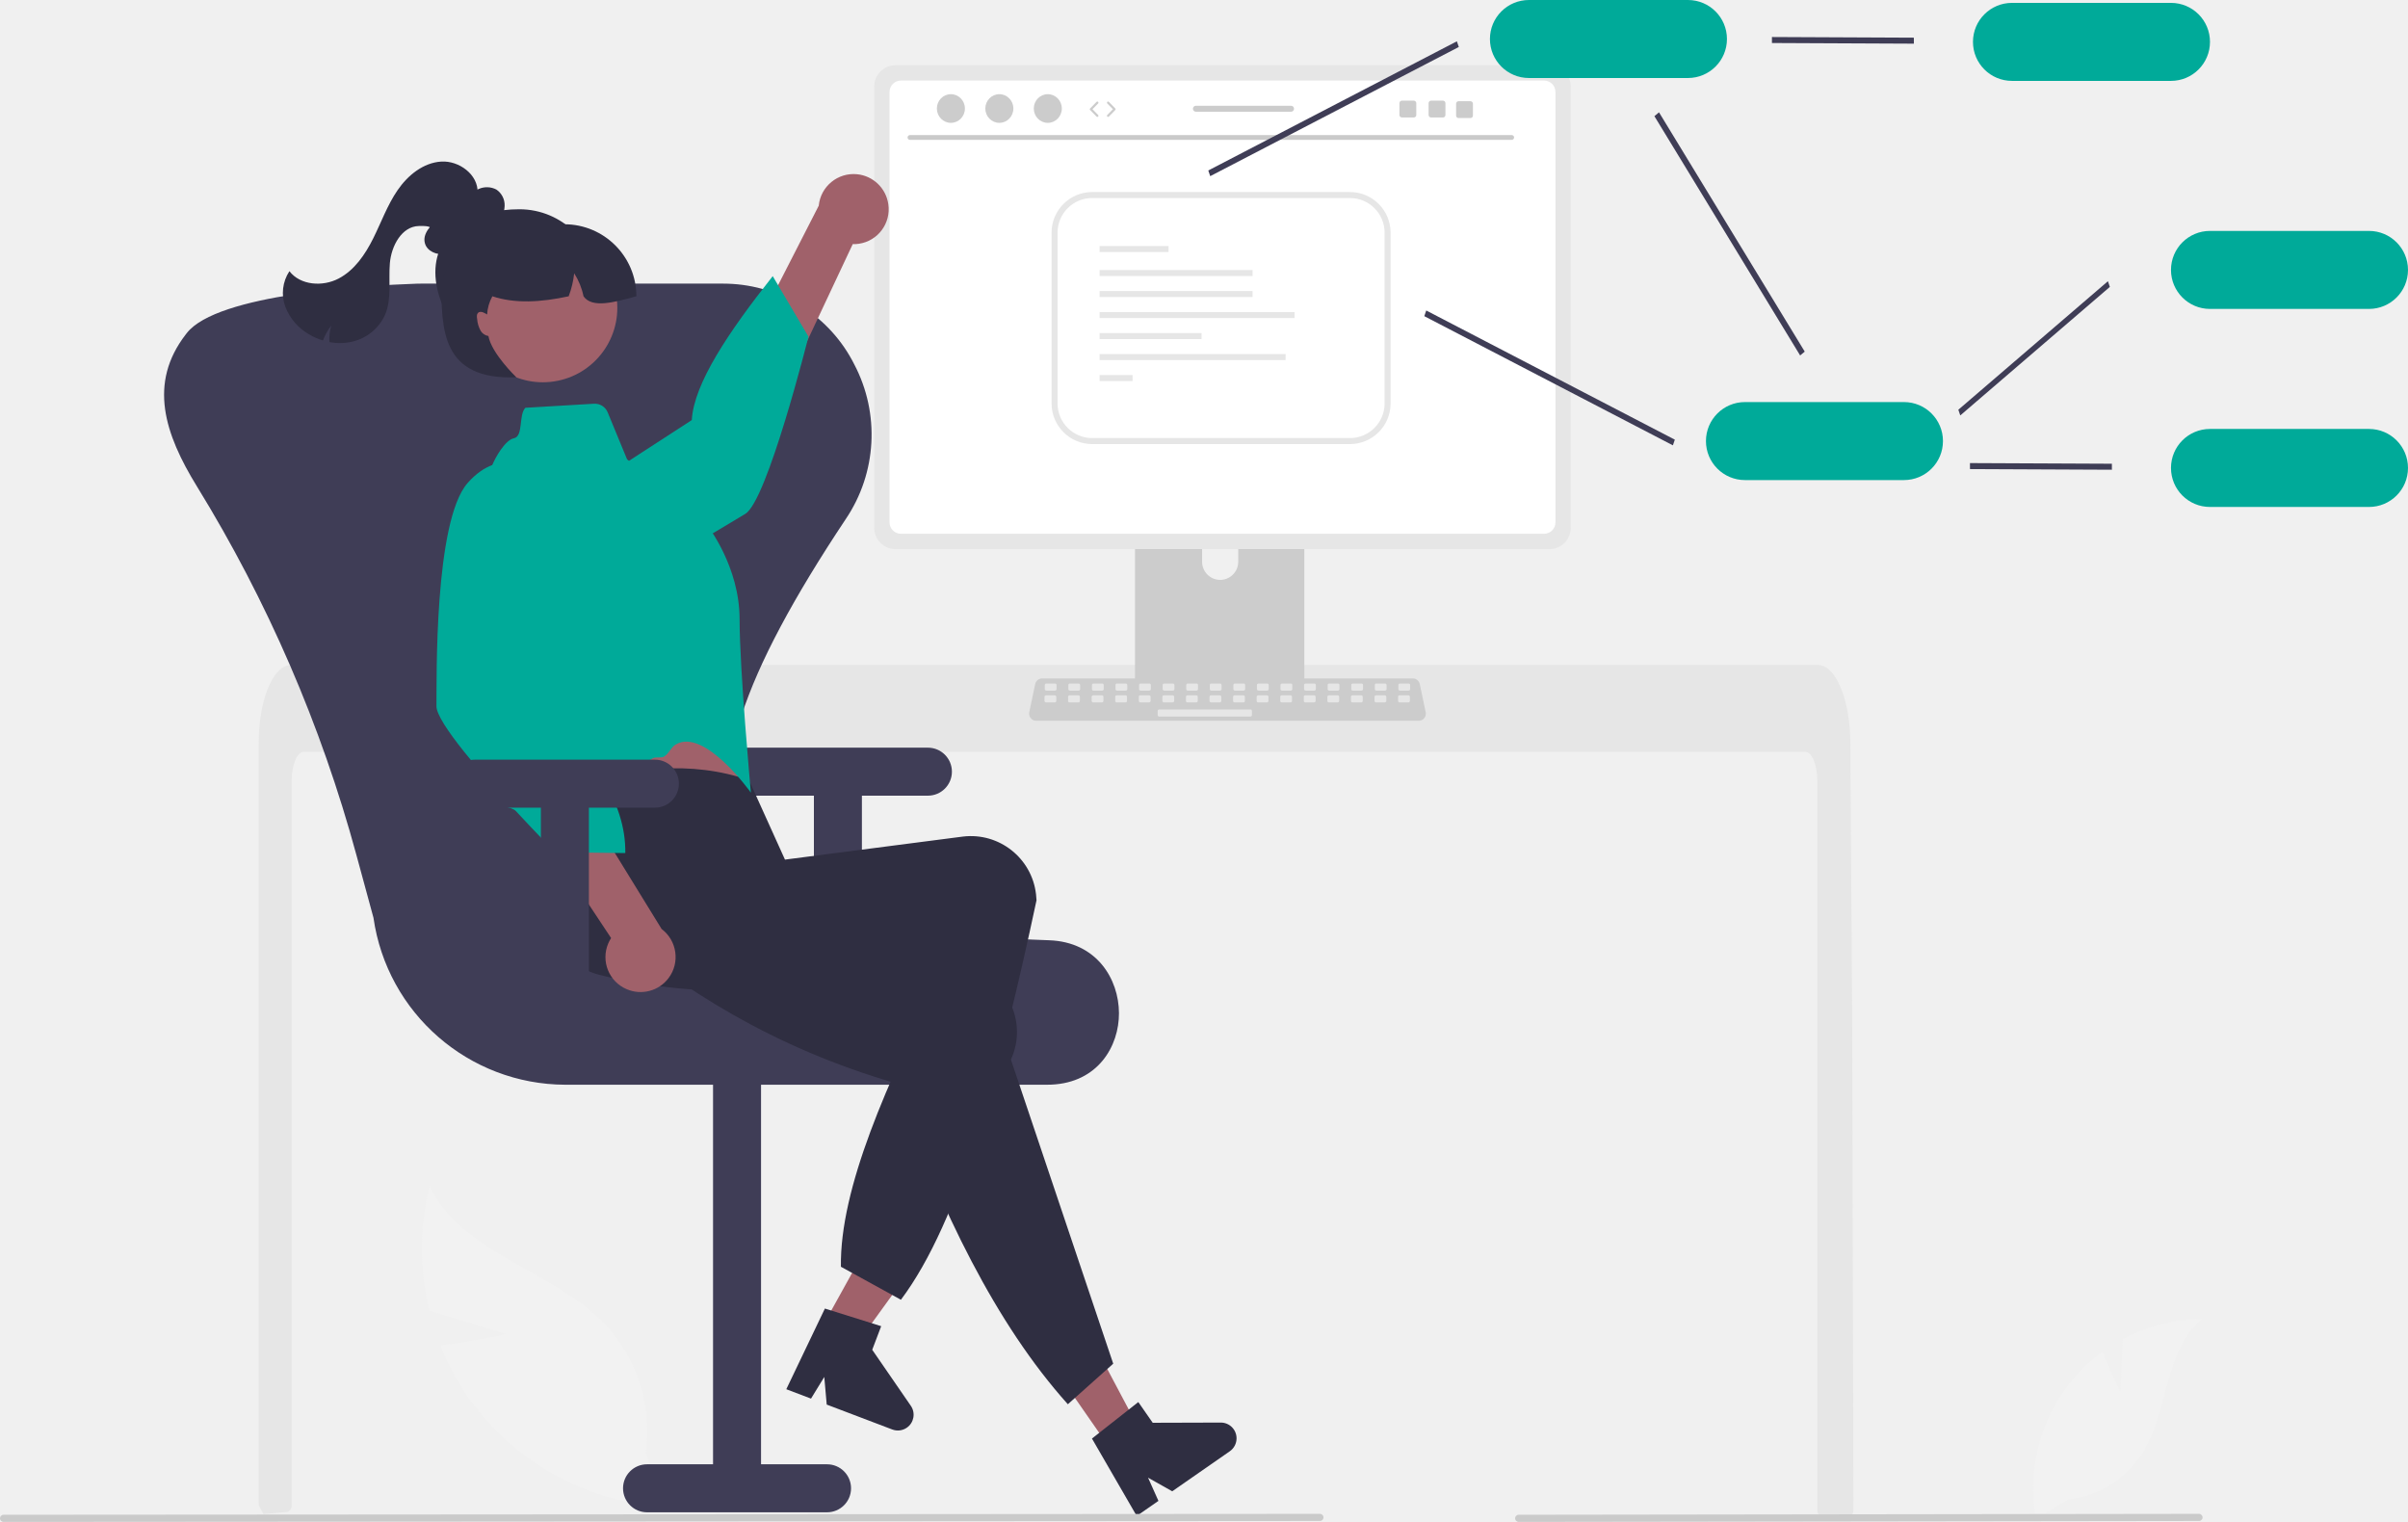
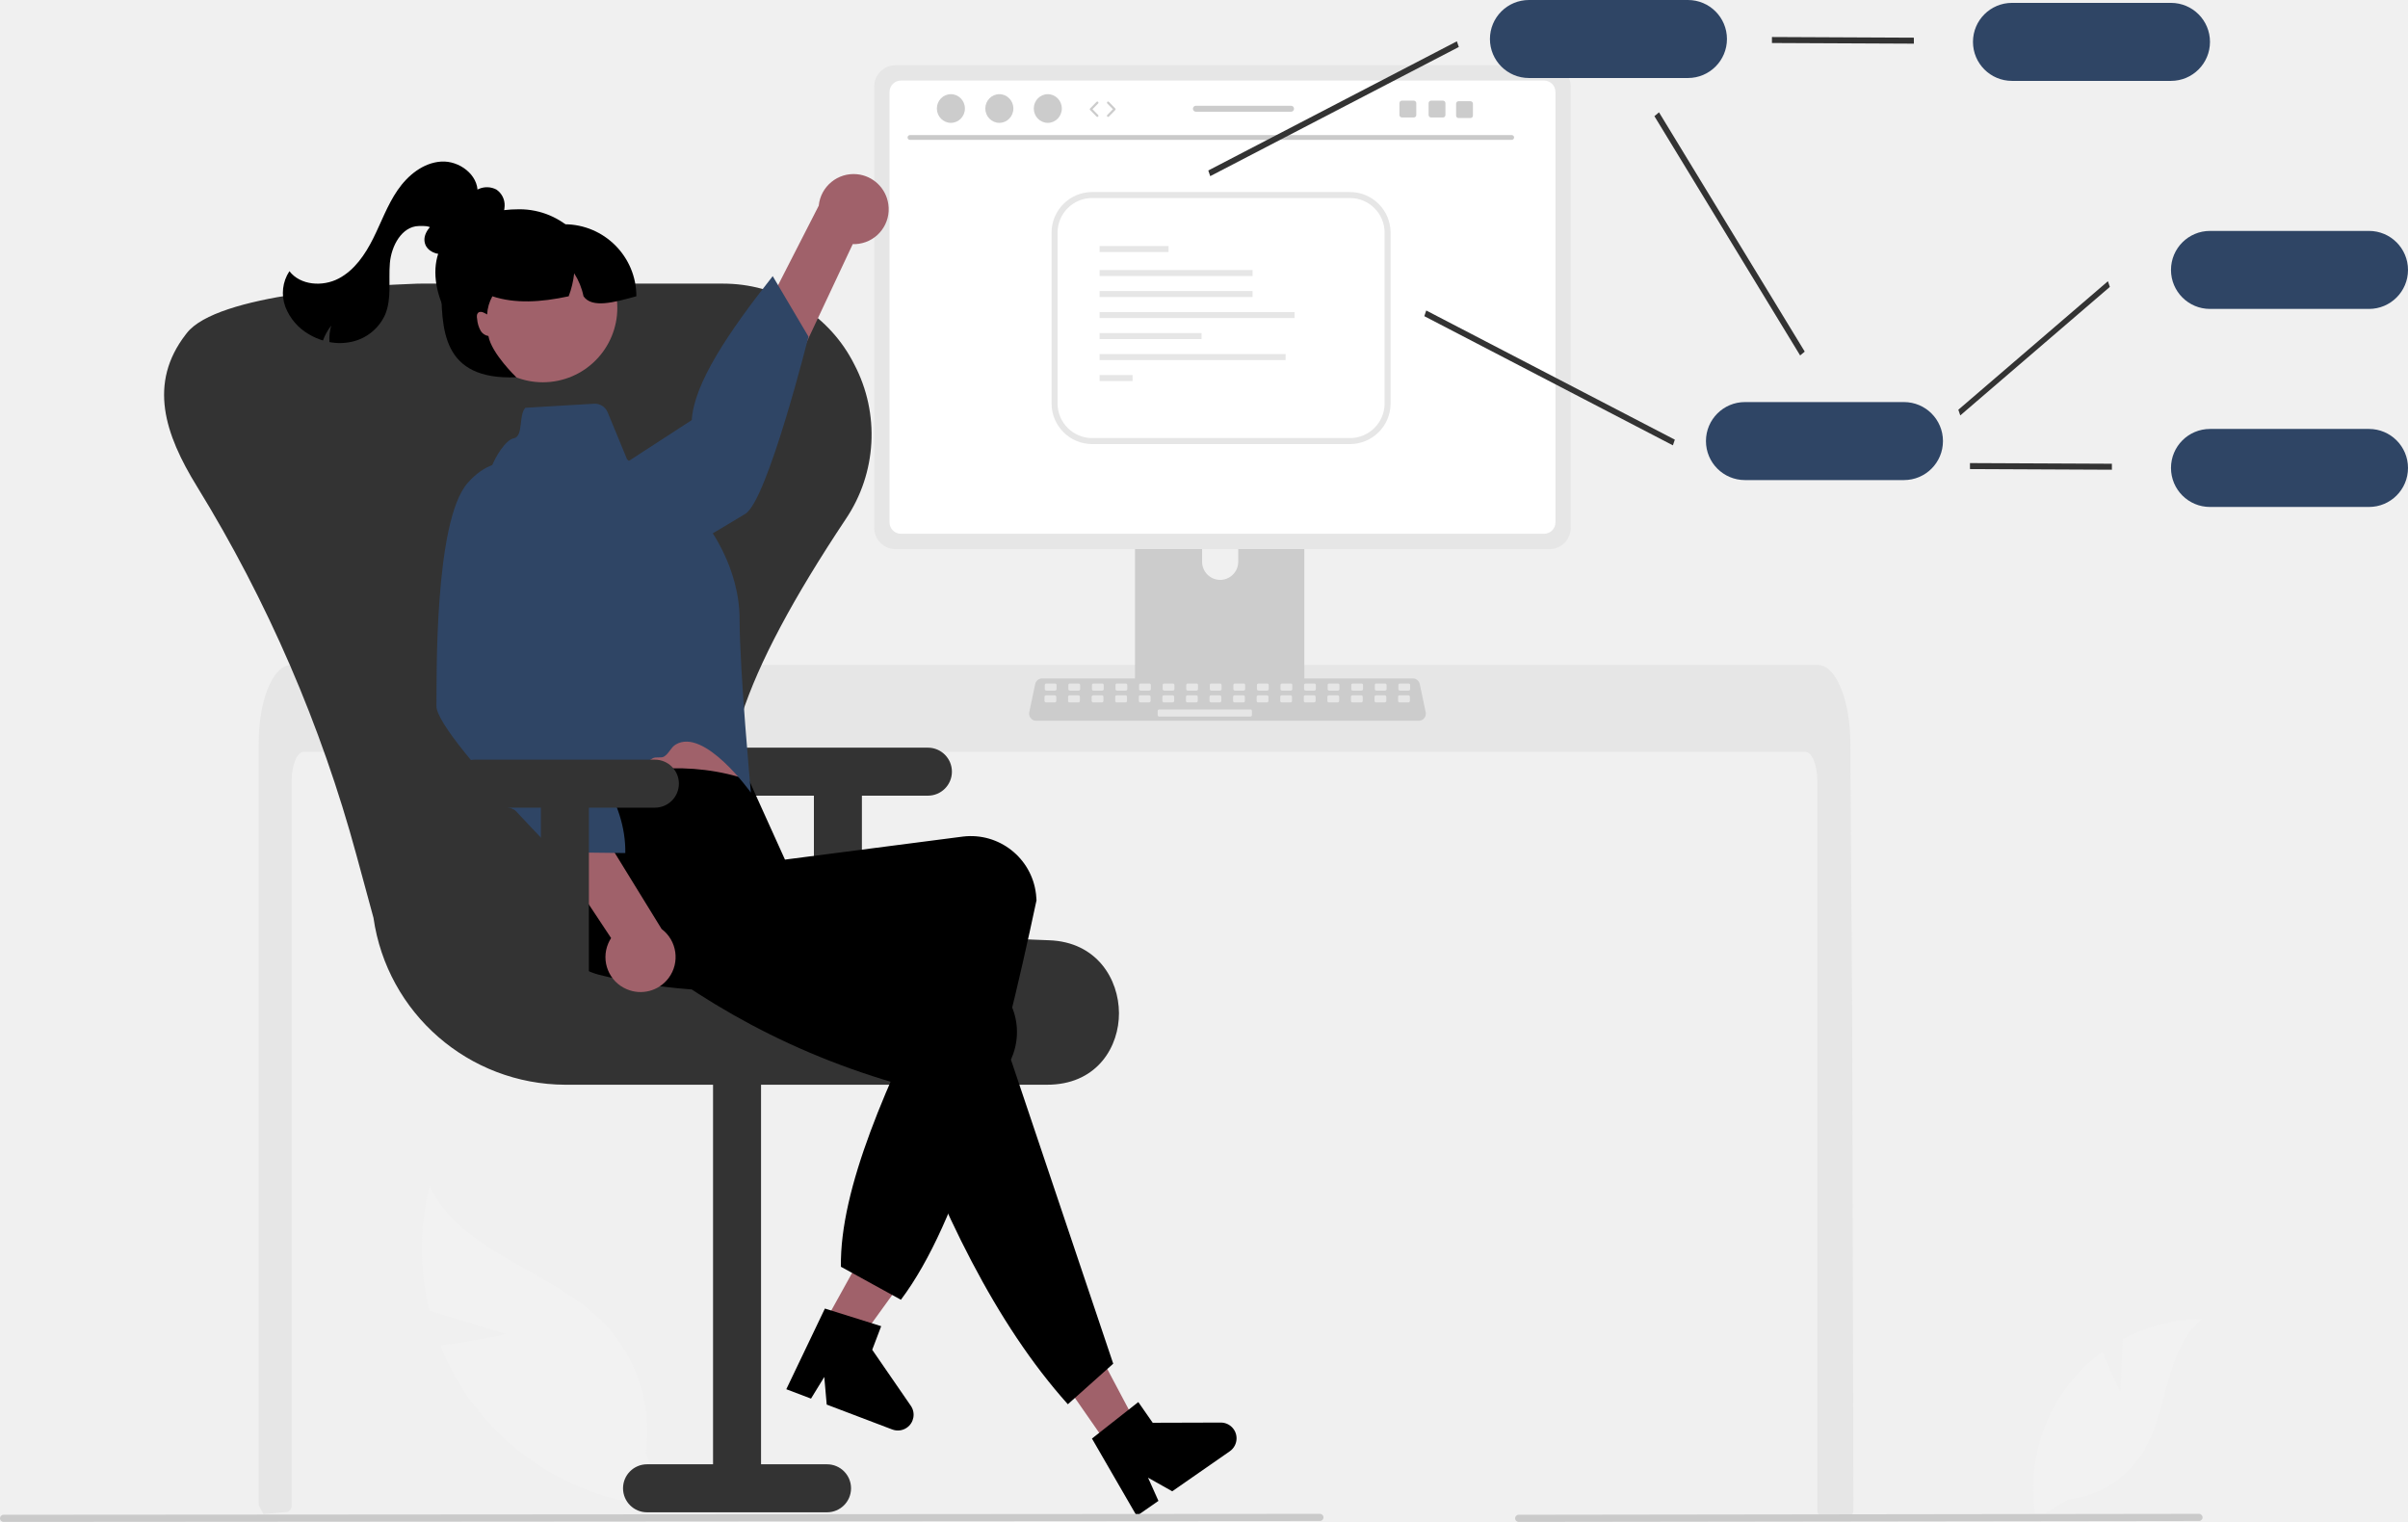
<svg xmlns="http://www.w3.org/2000/svg" width="802.611" height="507.219" viewBox="0 0 802.611 507.219">
  <path d="M706.756,463.869l.782-17.576c8.149-4.356,17.238-6.656,26.477-6.702-12.717,10.397-11.127,30.438-19.749,44.419-5.515,8.791-14.728,14.597-25.038,15.779l-10.642,6.516c-2.955-16.475,1.452-33.417,12.06-46.364,2.976-3.56,6.389-6.73,10.157-9.438,2.549,6.72,5.954,13.366,5.954,13.366Z" fill="#f2f2f2" />
  <path d="M168.805,444.609l-25.68-7.775c-3.368-13.683-3.345-27.982,.067-41.654,10.575,22.709,40.792,27.909,58.207,45.916,10.915,11.461,16.026,27.264,13.888,42.946l5.621,18.181c-25.46-1.838-48.839-14.732-63.977-35.285-4.14-5.739-7.54-11.976-10.122-18.565,10.892-1.235,21.996-3.764,21.996-3.764Z" fill="#f2f2f2" />
  <path d="M617.773,503.43c-.004,.532-.215,1.042-.59,1.42-.374,.373-.882,.582-1.41,.58h-8.04c-1.101,.004-1.996-.885-2-1.986v-243.154c0-5.36-1.8-9.71-4.01-9.72H101.233c-2.22,.01-4.01,4.36-4.02,9.72v241.65c-.003,1.029-.785,1.889-1.81,1.99-1.62,.16-3.24,.3-4.85,.43-.04,0-.08,.01-.12,.01-.88,.08-1.76,.14-2.64,.21h-.01c-.46-.83-.9-1.68-1.35-2.53-.144-.289-.22-.607-.22-.93V247.68c0-1.48,.06-2.97,.16-4.44,.143-2.019,.393-4.028,.75-6.02,1.69-9.29,5.51-15.58,9.85-15.6h509c.633,.004,1.259,.137,1.84,.39,.853,.377,1.624,.917,2.27,1.59,.877,.912,1.627,1.938,2.23,3.05,2.14,3.77,3.67,9.39,4.21,15.93,0,.06,.01,.12,.01,.18,.14,1.62,.21,3.27,.2,4.92l.14,21.43,.09,12.78,.27,40.1,.1,14.24,.44,167.2Z" fill="#e6e6e6" />
  <path d="M432.024,147.486h-51.006c-1.503,.002-2.719,1.222-2.717,2.724v80.574h56.447v-80.574c.001-1.504-1.218-2.724-2.721-2.724h-.003Zm-25.331,45.781c-3.32-.015-6.007-2.703-6.023-6.023v-9.293c0-3.326,2.697-6.023,6.023-6.023s6.023,2.697,6.023,6.023v9.293c-.015,3.32-2.703,6.007-6.023,6.023Z" fill="#ccc" />
-   <path d="M378.126,228.207v7.774c.002,.839,.681,1.518,1.52,1.52h53.758c.838-.004,1.516-.682,1.52-1.52v-7.774h-56.797Z" fill="#3f3d56" />
+   <path d="M378.126,228.207v7.774c.002,.839,.681,1.518,1.52,1.52h53.758c.838-.004,1.516-.682,1.52-1.52v-7.774h-56.797Z" fill="#333333" />
  <path d="M516.484,21.742h-218.029c-3.9,.006-7.06,3.166-7.066,7.066V175.935c.004,3.901,3.165,7.063,7.066,7.066h218.029c3.901-.004,7.063-3.165,7.066-7.066V28.808c-.006-3.9-3.166-7.06-7.066-7.066Z" fill="#e6e6e6" />
  <path d="M514.664,26.846h-214.388c-2.088,.005-3.779,1.699-3.779,3.787V174.113c.004,2.086,1.693,3.776,3.779,3.779h214.388c2.086-.004,3.776-1.693,3.779-3.779V30.633c-0-2.088-1.691-3.782-3.779-3.787Z" fill="#fff" />
  <path d="M472.905,240.206h-127.549c-1.296,0-2.346-1.051-2.346-2.346,0-.162,.017-.324,.05-.483l1.979-9.4c.232-1.083,1.188-1.859,2.296-1.863h123.591c1.108,.004,2.064,.779,2.296,1.863l1.979,9.4c.267,1.268-.545,2.512-1.813,2.779-.159,.033-.321,.05-.483,.05Z" fill="#ccc" />
  <rect x="348.241" y="227.806" width="3.928" height="2.357" rx=".488" ry=".488" fill="#e6e6e6" />
  <rect x="356.098" y="227.806" width="3.928" height="2.357" rx=".488" ry=".488" fill="#e6e6e6" />
  <rect x="363.954" y="227.806" width="3.928" height="2.357" rx=".488" ry=".488" fill="#e6e6e6" />
  <rect x="371.811" y="227.806" width="3.928" height="2.357" rx=".488" ry=".488" fill="#e6e6e6" />
  <rect x="379.668" y="227.806" width="3.928" height="2.357" rx=".488" ry=".488" fill="#e6e6e6" />
  <rect x="387.525" y="227.806" width="3.928" height="2.357" rx=".488" ry=".488" fill="#e6e6e6" />
  <rect x="395.382" y="227.806" width="3.928" height="2.357" rx=".488" ry=".488" fill="#e6e6e6" />
  <rect x="403.238" y="227.806" width="3.928" height="2.357" rx=".488" ry=".488" fill="#e6e6e6" />
  <rect x="411.095" y="227.806" width="3.928" height="2.357" rx=".488" ry=".488" fill="#e6e6e6" />
  <rect x="418.952" y="227.806" width="3.928" height="2.357" rx=".488" ry=".488" fill="#e6e6e6" />
  <rect x="426.809" y="227.806" width="3.928" height="2.357" rx=".488" ry=".488" fill="#e6e6e6" />
  <rect x="434.665" y="227.806" width="3.928" height="2.357" rx=".488" ry=".488" fill="#e6e6e6" />
  <rect x="442.522" y="227.806" width="3.928" height="2.357" rx=".488" ry=".488" fill="#e6e6e6" />
  <rect x="450.379" y="227.806" width="3.928" height="2.357" rx=".488" ry=".488" fill="#e6e6e6" />
  <rect x="458.236" y="227.806" width="3.928" height="2.357" rx=".488" ry=".488" fill="#e6e6e6" />
  <rect x="466.092" y="227.806" width="3.928" height="2.357" rx=".488" ry=".488" fill="#e6e6e6" />
  <rect x="348.148" y="231.735" width="3.928" height="2.357" rx=".488" ry=".488" fill="#e6e6e6" />
  <rect x="356.005" y="231.735" width="3.928" height="2.357" rx=".488" ry=".488" fill="#e6e6e6" />
  <rect x="363.862" y="231.735" width="3.928" height="2.357" rx=".488" ry=".488" fill="#e6e6e6" />
  <rect x="371.718" y="231.735" width="3.928" height="2.357" rx=".488" ry=".488" fill="#e6e6e6" />
  <rect x="379.575" y="231.735" width="3.928" height="2.357" rx=".488" ry=".488" fill="#e6e6e6" />
  <rect x="387.432" y="231.735" width="3.928" height="2.357" rx=".488" ry=".488" fill="#e6e6e6" />
  <rect x="395.289" y="231.735" width="3.928" height="2.357" rx=".488" ry=".488" fill="#e6e6e6" />
  <rect x="403.145" y="231.735" width="3.928" height="2.357" rx=".488" ry=".488" fill="#e6e6e6" />
  <rect x="411.002" y="231.735" width="3.928" height="2.357" rx=".488" ry=".488" fill="#e6e6e6" />
  <rect x="418.859" y="231.735" width="3.928" height="2.357" rx=".488" ry=".488" fill="#e6e6e6" />
  <rect x="426.716" y="231.735" width="3.928" height="2.357" rx=".488" ry=".488" fill="#e6e6e6" />
  <rect x="434.572" y="231.735" width="3.928" height="2.357" rx=".488" ry=".488" fill="#e6e6e6" />
  <rect x="442.429" y="231.735" width="3.928" height="2.357" rx=".488" ry=".488" fill="#e6e6e6" />
  <rect x="450.286" y="231.735" width="3.928" height="2.357" rx=".488" ry=".488" fill="#e6e6e6" />
  <rect x="458.143" y="231.735" width="3.928" height="2.357" rx=".488" ry=".488" fill="#e6e6e6" />
  <rect x="466" y="231.735" width="3.928" height="2.357" rx=".488" ry=".488" fill="#e6e6e6" />
  <rect x="385.861" y="236.449" width="31.427" height="2.357" rx=".488" ry=".488" fill="#e6e6e6" />
  <path d="M503.887,46.614h-200.602c-.441-.01-.79-.375-.78-.815,.009-.427,.353-.771,.78-.78h200.602c.441,.01,.79,.375,.78,.815-.009,.427-.353,.771-.78,.78Z" fill="#cacaca" />
  <ellipse cx="316.941" cy="36.166" rx="4.675" ry="4.779" fill="#ccc" />
  <ellipse cx="333.092" cy="36.166" rx="4.675" ry="4.779" fill="#ccc" />
  <ellipse cx="349.242" cy="36.166" rx="4.675" ry="4.779" fill="#ccc" />
-   <polygon points="403.381 58.71 402.733 56.817 485.591 13.765 486.238 15.658 403.381 58.71" fill="#3f3d56" />
-   <polygon points="653.381 138.452 652.733 136.559 702.591 93.725 703.238 95.617 653.381 138.452" fill="#3f3d56" />
-   <polygon points="557.591 148.423 474.733 105.371 475.381 103.478 558.238 146.53 557.591 148.423" fill="#3f3d56" />
-   <polygon points="600.006 118.465 551.431 38.719 552.966 37.436 601.54 117.182 600.006 118.465" fill="#3f3d56" />
-   <polygon points="637.914 14.554 590.607 14.336 590.607 12.336 637.914 12.554 637.914 14.554" fill="#3f3d56" />
-   <path d="M723.611,26.959h-53c-7.18,0-13-5.82-13-13s5.82-13,13-13h53c7.18,0,13,5.82,13,13s-5.82,13-13,13h0Z" fill="#00aa99" />
-   <path d="M789.611,102.959h-53c-7.18,0-13-5.82-13-13s5.82-13,13-13h53c7.18,0,13,5.82,13,13s-5.82,13-13,13Z" fill="#00aa99" />
-   <polygon points="703.914 156.553 656.607 156.336 656.607 154.336 703.914 154.553 703.914 156.553" fill="#3f3d56" />
-   <path d="M789.611,168.959h-53c-7.18,0-13-5.82-13-13s5.82-13,13-13h53c7.18,0,13,5.82,13,13s-5.82,13-13,13Z" fill="#00aa99" />
-   <path d="M634.611,160h-53c-7.18,0-13-5.82-13-13s5.82-13,13-13h53c7.18,0,13,5.82,13,13s-5.82,13-13,13Z" fill="#00aa99" />
-   <path d="M562.611,26h-53c-7.18,0-13-5.82-13-13s5.82-13,13-13h53c7.18,0,13,5.82,13,13s-5.82,13-13,13Z" fill="#00aa99" />
-   <path d="M309.283,249.18h-60c-4.418,0-8,3.582-8,8s3.582,8,8,8h22v62h16v-62h22c4.418,0,8-3.582,8-8s-3.582-8-8-8Z" fill="#3f3d56" />
-   <path d="M348.884,361.517H188.401c-32.159-.118-59.366-23.8-63.916-55.636l-5.681-20.896c-11.758-43.3-29.667-84.69-53.181-122.903-10.747-17.454-16.279-34.349-3.715-50.615,.107-.139,.212-.275,.316-.41,10.077-13.116,60.234-15.956,76.585-16.508,.646-.022,1.294-.033,1.945-.033h99.819c.651,0,1.3,.011,1.945,.033,17.958,.523,34.18,10.863,42.236,26.921,8.597,16.395,7.5,36.185-2.856,51.53-35.063,52.671-45.799,85.697-34.808,107.085,10.631,20.688,43.22,31.265,102.559,33.285,15.946,.543,23.265,12.96,23.316,24.267,.05,11.015-6.986,23.176-22.553,23.848-.506,.021-1.015,.032-1.528,.032Z" fill="#3f3d56" />
-   <path d="M215.663,504.017h60c4.418,0,8-3.582,8-8s-3.582-8-8-8h-22v-135h-16v135h-22c-4.418,0-8,3.582-8,8s3.582,8,8,8Z" fill="#3f3d56" />
+   <polygon points="403.381 58.71 402.733 56.817 485.591 13.765 486.238 15.658 403.381 58.71" fill="#333333" />
+   <polygon points="653.381 138.452 652.733 136.559 702.591 93.725 703.238 95.617 653.381 138.452" fill="#333333" />
+   <polygon points="557.591 148.423 474.733 105.371 475.381 103.478 558.238 146.53 557.591 148.423" fill="#333333" />
+   <polygon points="600.006 118.465 551.431 38.719 552.966 37.436 601.54 117.182 600.006 118.465" fill="#333333" />
+   <polygon points="637.914 14.554 590.607 14.336 590.607 12.336 637.914 12.554 637.914 14.554" fill="#333333" />
+   <path d="M723.611,26.959h-53c-7.18,0-13-5.82-13-13s5.82-13,13-13h53c7.18,0,13,5.82,13,13s-5.82,13-13,13h0Z" fill="#2f4565" />
+   <path d="M789.611,102.959h-53c-7.18,0-13-5.82-13-13s5.82-13,13-13h53c7.18,0,13,5.82,13,13s-5.82,13-13,13Z" fill="#2f4565" />
+   <polygon points="703.914 156.553 656.607 156.336 656.607 154.336 703.914 154.553 703.914 156.553" fill="#333333" />
+   <path d="M789.611,168.959h-53c-7.18,0-13-5.82-13-13s5.82-13,13-13h53c7.18,0,13,5.82,13,13s-5.82,13-13,13Z" fill="#2f4565" />
+   <path d="M634.611,160h-53c-7.18,0-13-5.82-13-13s5.82-13,13-13h53c7.18,0,13,5.82,13,13s-5.82,13-13,13Z" fill="#2f4565" />
+   <path d="M562.611,26h-53c-7.18,0-13-5.82-13-13s5.82-13,13-13h53c7.18,0,13,5.82,13,13s-5.82,13-13,13Z" fill="#2f4565" />
+   <path d="M309.283,249.18h-60c-4.418,0-8,3.582-8,8s3.582,8,8,8h22v62h16v-62h22c4.418,0,8-3.582,8-8s-3.582-8-8-8Z" fill="#333333" />
+   <path d="M348.884,361.517H188.401c-32.159-.118-59.366-23.8-63.916-55.636l-5.681-20.896c-11.758-43.3-29.667-84.69-53.181-122.903-10.747-17.454-16.279-34.349-3.715-50.615,.107-.139,.212-.275,.316-.41,10.077-13.116,60.234-15.956,76.585-16.508,.646-.022,1.294-.033,1.945-.033h99.819c.651,0,1.3,.011,1.945,.033,17.958,.523,34.18,10.863,42.236,26.921,8.597,16.395,7.5,36.185-2.856,51.53-35.063,52.671-45.799,85.697-34.808,107.085,10.631,20.688,43.22,31.265,102.559,33.285,15.946,.543,23.265,12.96,23.316,24.267,.05,11.015-6.986,23.176-22.553,23.848-.506,.021-1.015,.032-1.528,.032Z" fill="#333333" />
+   <path d="M215.663,504.017h60c4.418,0,8-3.582,8-8s-3.582-8-8-8h-22v-135h-16v135h-22c-4.418,0-8,3.582-8,8s3.582,8,8,8Z" fill="#333333" />
  <polygon points="269.969 449.592 280.305 455.206 307.667 417.375 292.411 409.088 269.969 449.592" fill="#a0616a" />
-   <path d="M274.944,436.111l18.764,5.876-2.987,7.861,12.867,18.675c1.646,2.389,1.044,5.66-1.344,7.306-1.421,.98-3.233,1.198-4.847,.585l-21.844-8.299-.811-9.206-4.424,7.217-8.236-3.129,12.862-26.885Z" fill="#2f2e41" />
+   <path d="M274.944,436.111l18.764,5.876-2.987,7.861,12.867,18.675c1.646,2.389,1.044,5.66-1.344,7.306-1.421,.98-3.233,1.198-4.847,.585l-21.844-8.299-.811-9.206-4.424,7.217-8.236-3.129,12.862-26.885Z" fill="000000" />
  <path d="M296.084,68.076c.926,6.347-3.469,12.243-9.816,13.169-.677,.099-1.361,.137-2.045,.116l-39.851,84.795-12.499-17.43,41.024-80.181c.63-6.418,6.344-11.11,12.763-10.48,5.37,.527,9.68,4.666,10.424,10.011v0Z" fill="#a0616a" />
-   <path d="M163.835,183.301s-1.068,14.814,15.685,17.719,61.539-25.415,68.894-29.764,21.062-59.061,21.062-59.061l-11.92-20.162c-14.717,18.617-26.275,35.784-26.977,47.97l-66.744,43.297Z" fill="#00aa99" />
+   <path d="M163.835,183.301s-1.068,14.814,15.685,17.719,61.539-25.415,68.894-29.764,21.062-59.061,21.062-59.061l-11.92-20.162c-14.717,18.617-26.275,35.784-26.977,47.97l-66.744,43.297Z" fill="#2f4565" />
  <path d="M183.175,234.327l3.618,15.546s.036,14.335,2.574,16.978c2.521,2.631,57.955-2.651,57.955-2.651,0,0-5.877-23.1-5.799-40.578l-58.349,10.706Z" fill="#a0616a" />
-   <path d="M300.283,433.18l-20-11c-.38-26.025,15.273-61.243,33.84-98.132-41.523,7.141-80.696,9.429-114.579,.79-11.574-3.057-18.55-14.84-15.663-26.458,.132-.548,.284-1.091,.458-1.627,4.055-12.372-5.038-20.128,3.326-33.736,21.996-7.512,42.892-9.634,62-3l11.972,26.471,59.343-7.679c12-1.435,22.89,7.13,24.325,19.13,.007,.055,.013,.109,.019,.164,.08,.644,.132,1.291,.156,1.94-11.999,56.253-25.454,106.869-45.196,133.137Z" fill="#2f2e41" />
-   <path d="M175.12,135.904l22.861-1.35c1.976-.117,3.809,1.033,4.564,2.863l6.46,15.662,26.85,22.192s10.631,13.528,10.655,30.999,3.772,57.91,3.772,57.91c0,0-15.515-21.839-25.091-16.03-1.629,.988-2.202,3.009-3.909,4.03-.851,.509-2.818,.014-3.677,.525-13.196,7.833-26.958,15.486-28.244,14.145-2.525-2.635-5.587-16.098-5.587-16.098l-20.926-76.887c-2.297-8.191-.812-16.98,4.049-23.962,1.462-2.058,2.994-3.59,4.417-3.843,3.196-.681,1.496-7.844,3.806-10.156Z" fill="#00aa99" />
+   <path d="M300.283,433.18l-20-11c-.38-26.025,15.273-61.243,33.84-98.132-41.523,7.141-80.696,9.429-114.579,.79-11.574-3.057-18.55-14.84-15.663-26.458,.132-.548,.284-1.091,.458-1.627,4.055-12.372-5.038-20.128,3.326-33.736,21.996-7.512,42.892-9.634,62-3l11.972,26.471,59.343-7.679c12-1.435,22.89,7.13,24.325,19.13,.007,.055,.013,.109,.019,.164,.08,.644,.132,1.291,.156,1.94-11.999,56.253-25.454,106.869-45.196,133.137Z" fill="000000" />
+   <path d="M175.12,135.904l22.861-1.35c1.976-.117,3.809,1.033,4.564,2.863l6.46,15.662,26.85,22.192s10.631,13.528,10.655,30.999,3.772,57.91,3.772,57.91c0,0-15.515-21.839-25.091-16.03-1.629,.988-2.202,3.009-3.909,4.03-.851,.509-2.818,.014-3.677,.525-13.196,7.833-26.958,15.486-28.244,14.145-2.525-2.635-5.587-16.098-5.587-16.098l-20.926-76.887c-2.297-8.191-.812-16.98,4.049-23.962,1.462-2.058,2.994-3.59,4.417-3.843,3.196-.681,1.496-7.844,3.806-10.156Z" fill="#2f4565" />
  <polygon points="369.589 482.16 379.239 475.451 357.378 434.207 343.136 444.109 369.589 482.16" fill="#a0616a" />
-   <path d="M371.048,454.486l-15.124,13.518c-24.048-26.796-42.227-64.376-57.633-107.053-40.366-11.822-70.807-30.888-97.382-53.526-9.015-7.629-15.774-17.429-8.085-26.721,.359-.434,.735-.855,1.126-1.26,9.078-9.33,32.101-7.552,45.585-16.1l30.121,32.196-1.895,8.632,56.577,19.165c11.389,3.992,17.387,16.46,13.395,27.85-.02,.056-.039,.112-.059,.167-.212,.614-.45,1.217-.714,1.811l34.087,101.321Z" fill="#2f2e41" />
-   <path d="M363.963,479.44l15.447-12.165,4.8,6.905,22.678-.069c2.901-.009,5.26,2.335,5.269,5.236,.005,1.726-.837,3.345-2.255,4.33l-19.187,13.338-8.055-4.531,3.457,7.728-7.234,5.029-14.92-25.8Z" fill="#2f2e41" />
+   <path d="M371.048,454.486l-15.124,13.518c-24.048-26.796-42.227-64.376-57.633-107.053-40.366-11.822-70.807-30.888-97.382-53.526-9.015-7.629-15.774-17.429-8.085-26.721,.359-.434,.735-.855,1.126-1.26,9.078-9.33,32.101-7.552,45.585-16.1l30.121,32.196-1.895,8.632,56.577,19.165c11.389,3.992,17.387,16.46,13.395,27.85-.02,.056-.039,.112-.059,.167-.212,.614-.45,1.217-.714,1.811l34.087,101.321Z" fill="000000" />
+   <path d="M363.963,479.44l15.447-12.165,4.8,6.905,22.678-.069c2.901-.009,5.26,2.335,5.269,5.236,.005,1.726-.837,3.345-2.255,4.33l-19.187,13.338-8.055-4.531,3.457,7.728-7.234,5.029-14.92-25.8Z" fill="000000" />
  <path d="M208.878,329.673c-5.905-2.506-8.66-9.324-6.153-15.229,.267-.63,.59-1.234,.963-1.807l-51.754-78.102,21.386-1.626,47.202,76.707c5.157,3.873,6.198,11.193,2.325,16.35-3.241,4.315-9.016,5.848-13.969,3.707v0Z" fill="#a0616a" />
-   <path d="M179.121,156.811s-12.103-8.608-23.289,4.198-10.252,65.787-10.357,74.331c-.033,2.675,3.83,8.448,9.153,15.117,2.39,2.994,5.073,6.168,7.831,9.323,1.596,1.826,.221,5.626,1.823,7.401,1.593,1.765,6.164,1.505,7.68,3.143,7.194,7.775,13.039,13.694,13.039,13.694l23.42,.288c.264-17.41-11.659-32.951-26.976-47.97l-2.324-79.524Z" fill="#00aa99" />
-   <path d="M155.514,81.008c-2.217,1.6-4.55,3.249-7.256,3.646s-5.873-.911-6.622-3.541c-.916-3.216,1.988-6.144,4.598-8.234l8.276-6.627c1.516-1.344,3.226-2.45,5.074-3.281,1.88-.827,4.034-.755,5.854,.196,1.809,1.221,2.854,3.293,2.763,5.474-.118,2.149-.827,4.224-2.05,5.996-3.104,4.839-8.05,8.2-13.691,9.307" fill="#2f2e41" />
-   <path d="M218.283,253.18h-60c-4.418,0-8,3.582-8,8s3.582,8,8,8h22v62h16v-62h22c4.418,0,8-3.582,8-8s-3.582-8-8-8Z" fill="#3f3d56" />
-   <path d="M159.19,64.224c.241-5.998-6.15-10.748-12.14-10.372s-11.138,4.588-14.535,9.538c-3.396,4.945-5.435,10.673-8.111,16.042s-6.237,10.626-11.553,13.409c-5.315,2.778-12.713,2.283-16.386-2.461-2.317,3.513-2.82,7.92-1.357,11.865,1.504,3.894,4.309,7.149,7.938,9.211,1.445,.857,2.988,1.535,4.596,2.021,.663-1.79,1.596-3.467,2.766-4.975-.529,1.785-.73,3.65-.596,5.507,2.478,.475,5.028,.435,7.49-.118,4.902-1.097,9.002-4.44,11.062-9.021,2.246-5.318,1.102-11.381,1.583-17.133,.476-5.753,3.943-12.321,9.716-12.415,4.396-.072,3.814,.29,6.6,3.692" fill="#2f2e41" />
-   <path d="M199.111,95.742c0,14.359-11.641,26-26,26s-28-16.641-28-31,13.641-21,28-21,26,11.641,26,26Z" fill="#2f2e41" />
+   <path d="M179.121,156.811s-12.103-8.608-23.289,4.198-10.252,65.787-10.357,74.331c-.033,2.675,3.83,8.448,9.153,15.117,2.39,2.994,5.073,6.168,7.831,9.323,1.596,1.826,.221,5.626,1.823,7.401,1.593,1.765,6.164,1.505,7.68,3.143,7.194,7.775,13.039,13.694,13.039,13.694l23.42,.288c.264-17.41-11.659-32.951-26.976-47.97l-2.324-79.524Z" fill="#2f4565" />
+   <path d="M155.514,81.008c-2.217,1.6-4.55,3.249-7.256,3.646s-5.873-.911-6.622-3.541c-.916-3.216,1.988-6.144,4.598-8.234l8.276-6.627c1.516-1.344,3.226-2.45,5.074-3.281,1.88-.827,4.034-.755,5.854,.196,1.809,1.221,2.854,3.293,2.763,5.474-.118,2.149-.827,4.224-2.05,5.996-3.104,4.839-8.05,8.2-13.691,9.307" fill="000000" />
+   <path d="M218.283,253.18h-60c-4.418,0-8,3.582-8,8s3.582,8,8,8h22v62h16v-62h22c4.418,0,8-3.582,8-8s-3.582-8-8-8Z" fill="#333333" />
+   <path d="M159.19,64.224c.241-5.998-6.15-10.748-12.14-10.372s-11.138,4.588-14.535,9.538c-3.396,4.945-5.435,10.673-8.111,16.042s-6.237,10.626-11.553,13.409c-5.315,2.778-12.713,2.283-16.386-2.461-2.317,3.513-2.82,7.92-1.357,11.865,1.504,3.894,4.309,7.149,7.938,9.211,1.445,.857,2.988,1.535,4.596,2.021,.663-1.79,1.596-3.467,2.766-4.975-.529,1.785-.73,3.65-.596,5.507,2.478,.475,5.028,.435,7.49-.118,4.902-1.097,9.002-4.44,11.062-9.021,2.246-5.318,1.102-11.381,1.583-17.133,.476-5.753,3.943-12.321,9.716-12.415,4.396-.072,3.814,.29,6.6,3.692" fill="000000" />
+   <path d="M199.111,95.742c0,14.359-11.641,26-26,26s-28-16.641-28-31,13.641-21,28-21,26,11.641,26,26Z" fill="000000" />
  <circle cx="180.951" cy="102.598" r="24.805" transform="translate(-16.89425 38.3571) rotate(-11.56418)" fill="#a0616a" />
-   <path d="M212.111,98.742c-7.343,2.005-14.757,4.107-17.62,0-.556-2.723-1.611-5.32-3.11-7.66-.282,2.621-.897,5.195-1.83,7.66-9.277,2.016-17.948,2.498-25.44,0-1.03,1.863-1.628,3.934-1.75,6.06-.37-.233-.758-.437-1.16-.61-.482-.272-1.058-.323-1.58-.14-.361,.218-.601,.591-.65,1.01-.05,.417-.029,.84,.06,1.25,.105,1.43,.532,2.818,1.25,4.06,.574,.865,1.485,1.449,2.51,1.61,1.04,5.85,9.32,13.76,9.32,13.76-25,1-25-15.96-25-32l3-6h10v-13h28c13.253,.003,23.997,10.747,24,24Z" fill="#2f2e41" />
+   <path d="M212.111,98.742c-7.343,2.005-14.757,4.107-17.62,0-.556-2.723-1.611-5.32-3.11-7.66-.282,2.621-.897,5.195-1.83,7.66-9.277,2.016-17.948,2.498-25.44,0-1.03,1.863-1.628,3.934-1.75,6.06-.37-.233-.758-.437-1.16-.61-.482-.272-1.058-.323-1.58-.14-.361,.218-.601,.591-.65,1.01-.05,.417-.029,.84,.06,1.25,.105,1.43,.532,2.818,1.25,4.06,.574,.865,1.485,1.449,2.51,1.61,1.04,5.85,9.32,13.76,9.32,13.76-25,1-25-15.96-25-32l3-6h10v-13h28c13.253,.003,23.997,10.747,24,24Z" fill="000000" />
  <path d="M439.947,506.911l-438.75,.307c-.658,.003-1.193-.527-1.197-1.184s.527-1.193,1.184-1.197h.012l438.75-.307c.658,.002,1.189,.537,1.187,1.195-.002,.655-.532,1.185-1.187,1.187Z" fill="#cacaca" />
  <path d="M732.947,506.911l-226.75,.307c-.658,.003-1.193-.527-1.197-1.184s.527-1.193,1.185-1.197h.012l226.75-.307c.658-.002,1.192,.529,1.195,1.187s-.529,1.192-1.187,1.195h-.008Z" fill="#cacaca" />
  <path d="M449.974,148h-85.953c-7.465-.008-13.515-6.058-13.523-13.523v-56.953c.008-7.465,6.058-13.515,13.523-13.523h85.953c7.465,.008,13.515,6.058,13.523,13.523v56.953c-.008,7.465-6.058,13.515-13.524,13.523Zm-85.953-82c-6.361,.007-11.516,5.162-11.523,11.523v56.953c.007,6.361,5.162,11.516,11.523,11.523h85.953c6.361-.007,11.516-5.162,11.523-11.523v-56.953c-.007-6.361-5.162-11.516-11.523-11.523l-85.953-0Z" fill="#e6e6e6" />
  <rect x="366.498" y="82" width="22.991" height="2" fill="#e6e6e6" />
  <rect x="366.498" y="90" width="51" height="2" fill="#e6e6e6" />
  <rect x="366.498" y="97" width="51" height="2" fill="#e6e6e6" />
  <rect x="366.498" y="104" width="65" height="2" fill="#e6e6e6" />
  <rect x="366.498" y="111" width="34" height="2" fill="#e6e6e6" />
  <rect x="366.498" y="118" width="62" height="2" fill="#e6e6e6" />
  <rect x="366.498" y="125" width="11" height="2" fill="#e6e6e6" />
  <path d="M365.749,38.958c-.097,0-.194-.038-.267-.112l-2.134-2.181c-.142-.145-.142-.378,0-.523l2.134-2.181c.145-.148,.382-.15,.529-.006,.148,.144,.15,.381,.006,.529l-1.878,1.92,1.878,1.92c.144,.148,.142,.384-.006,.529-.073,.071-.167,.107-.261,.107Z" fill="#ccc" />
  <path d="M369.334,38.958c-.094,0-.189-.035-.261-.107-.148-.144-.15-.381-.006-.529l1.878-1.92-1.878-1.92c-.144-.148-.142-.384,.006-.529,.147-.145,.384-.142,.529,.006l2.134,2.181c.142,.145,.142,.378,0,.523l-2.134,2.181c-.073,.075-.17,.112-.267,.112Z" fill="#ccc" />
  <path d="M480.958,33.545h-3.967c-.452,0-.819,.366-.819,.819v3.971c0,.452,.366,.819,.819,.819h3.967c.452,0,.823-.366,.823-.819v-3.971c0-.452-.37-.819-.823-.819Z" fill="#ccc" />
  <path d="M471.235,33.545h-3.967c-.452,0-.819,.366-.819,.819v3.971c0,.452,.366,.819,.819,.819h3.967c.452,0,.823-.366,.823-.819v-3.971c0-.452-.37-.819-.823-.819Z" fill="#ccc" />
  <path d="M490.119,33.732h-3.967c-.452,0-.819,.366-.819,.819v3.971c0,.452,.366,.819,.819,.819h3.967c.452,0,.823-.366,.823-.819v-3.971c0-.452-.37-.819-.823-.819Z" fill="#ccc" />
  <path d="M430.319,35.243h-31.713c-.553,0-.998,.449-.998,.998s.445,.998,.998,.998h31.713c.55,0,.998-.449,.998-.998s-.449-.998-.998-.998Z" fill="#ccc" />
</svg>
